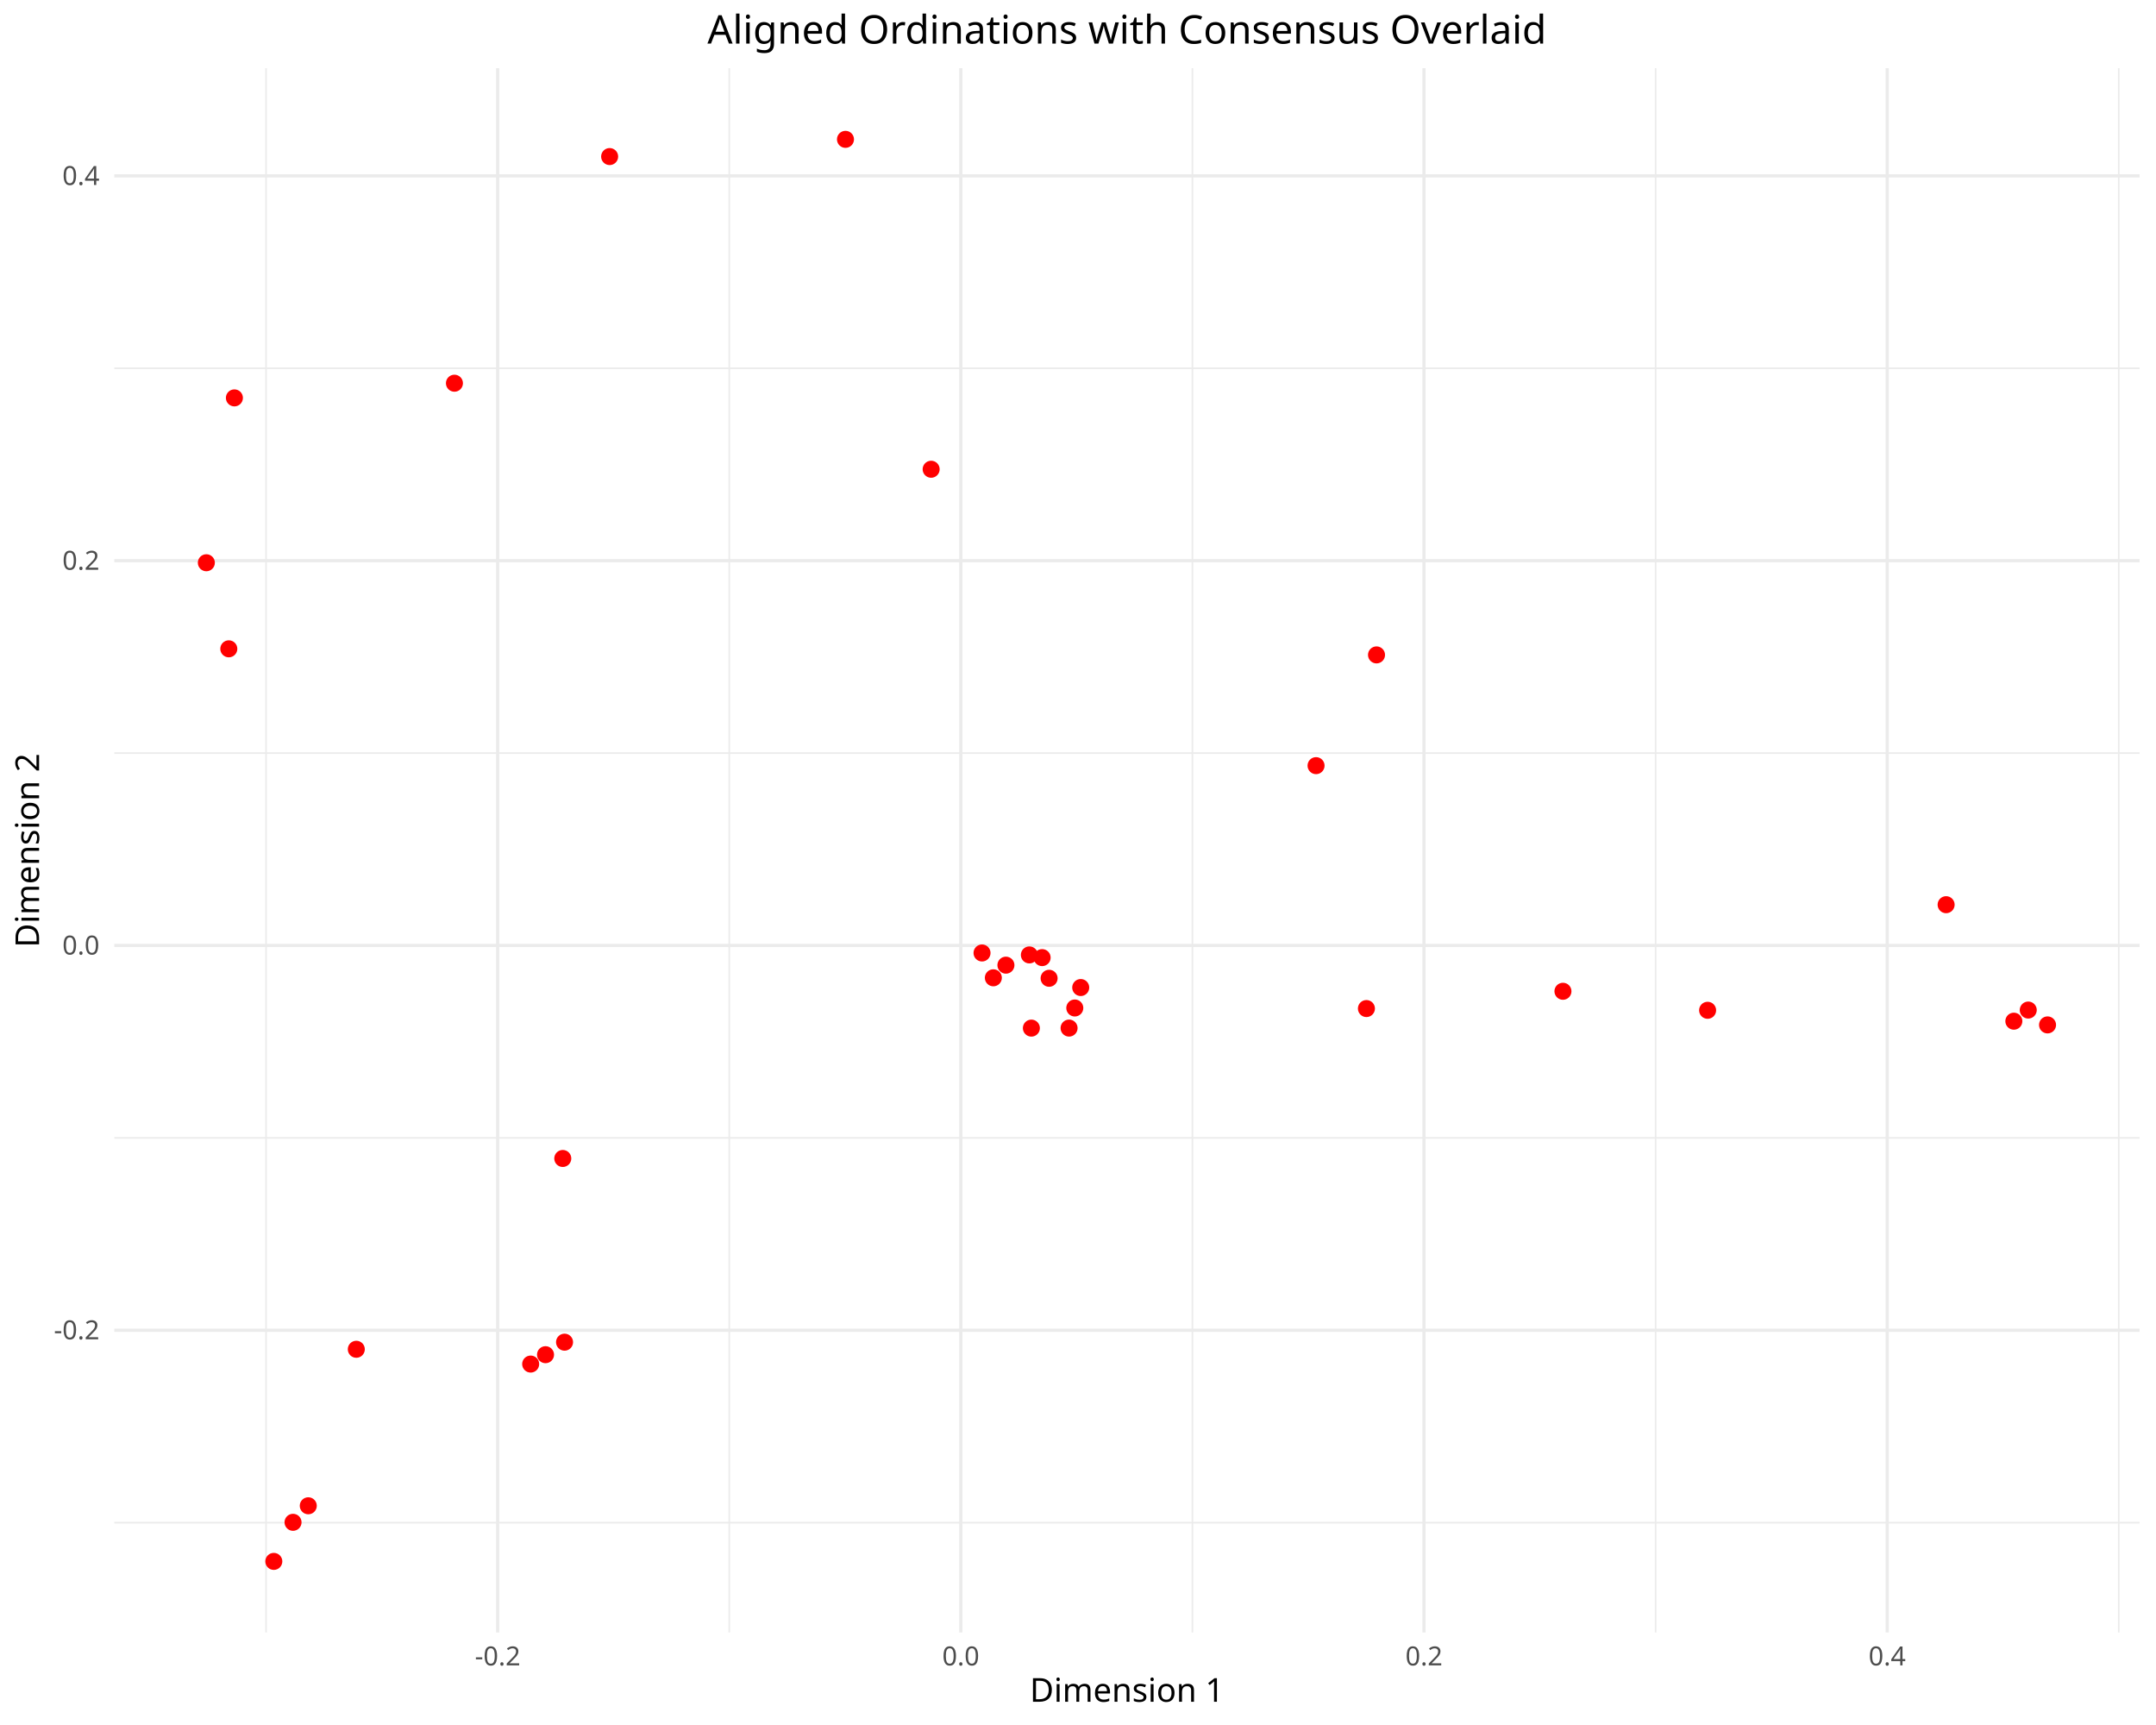
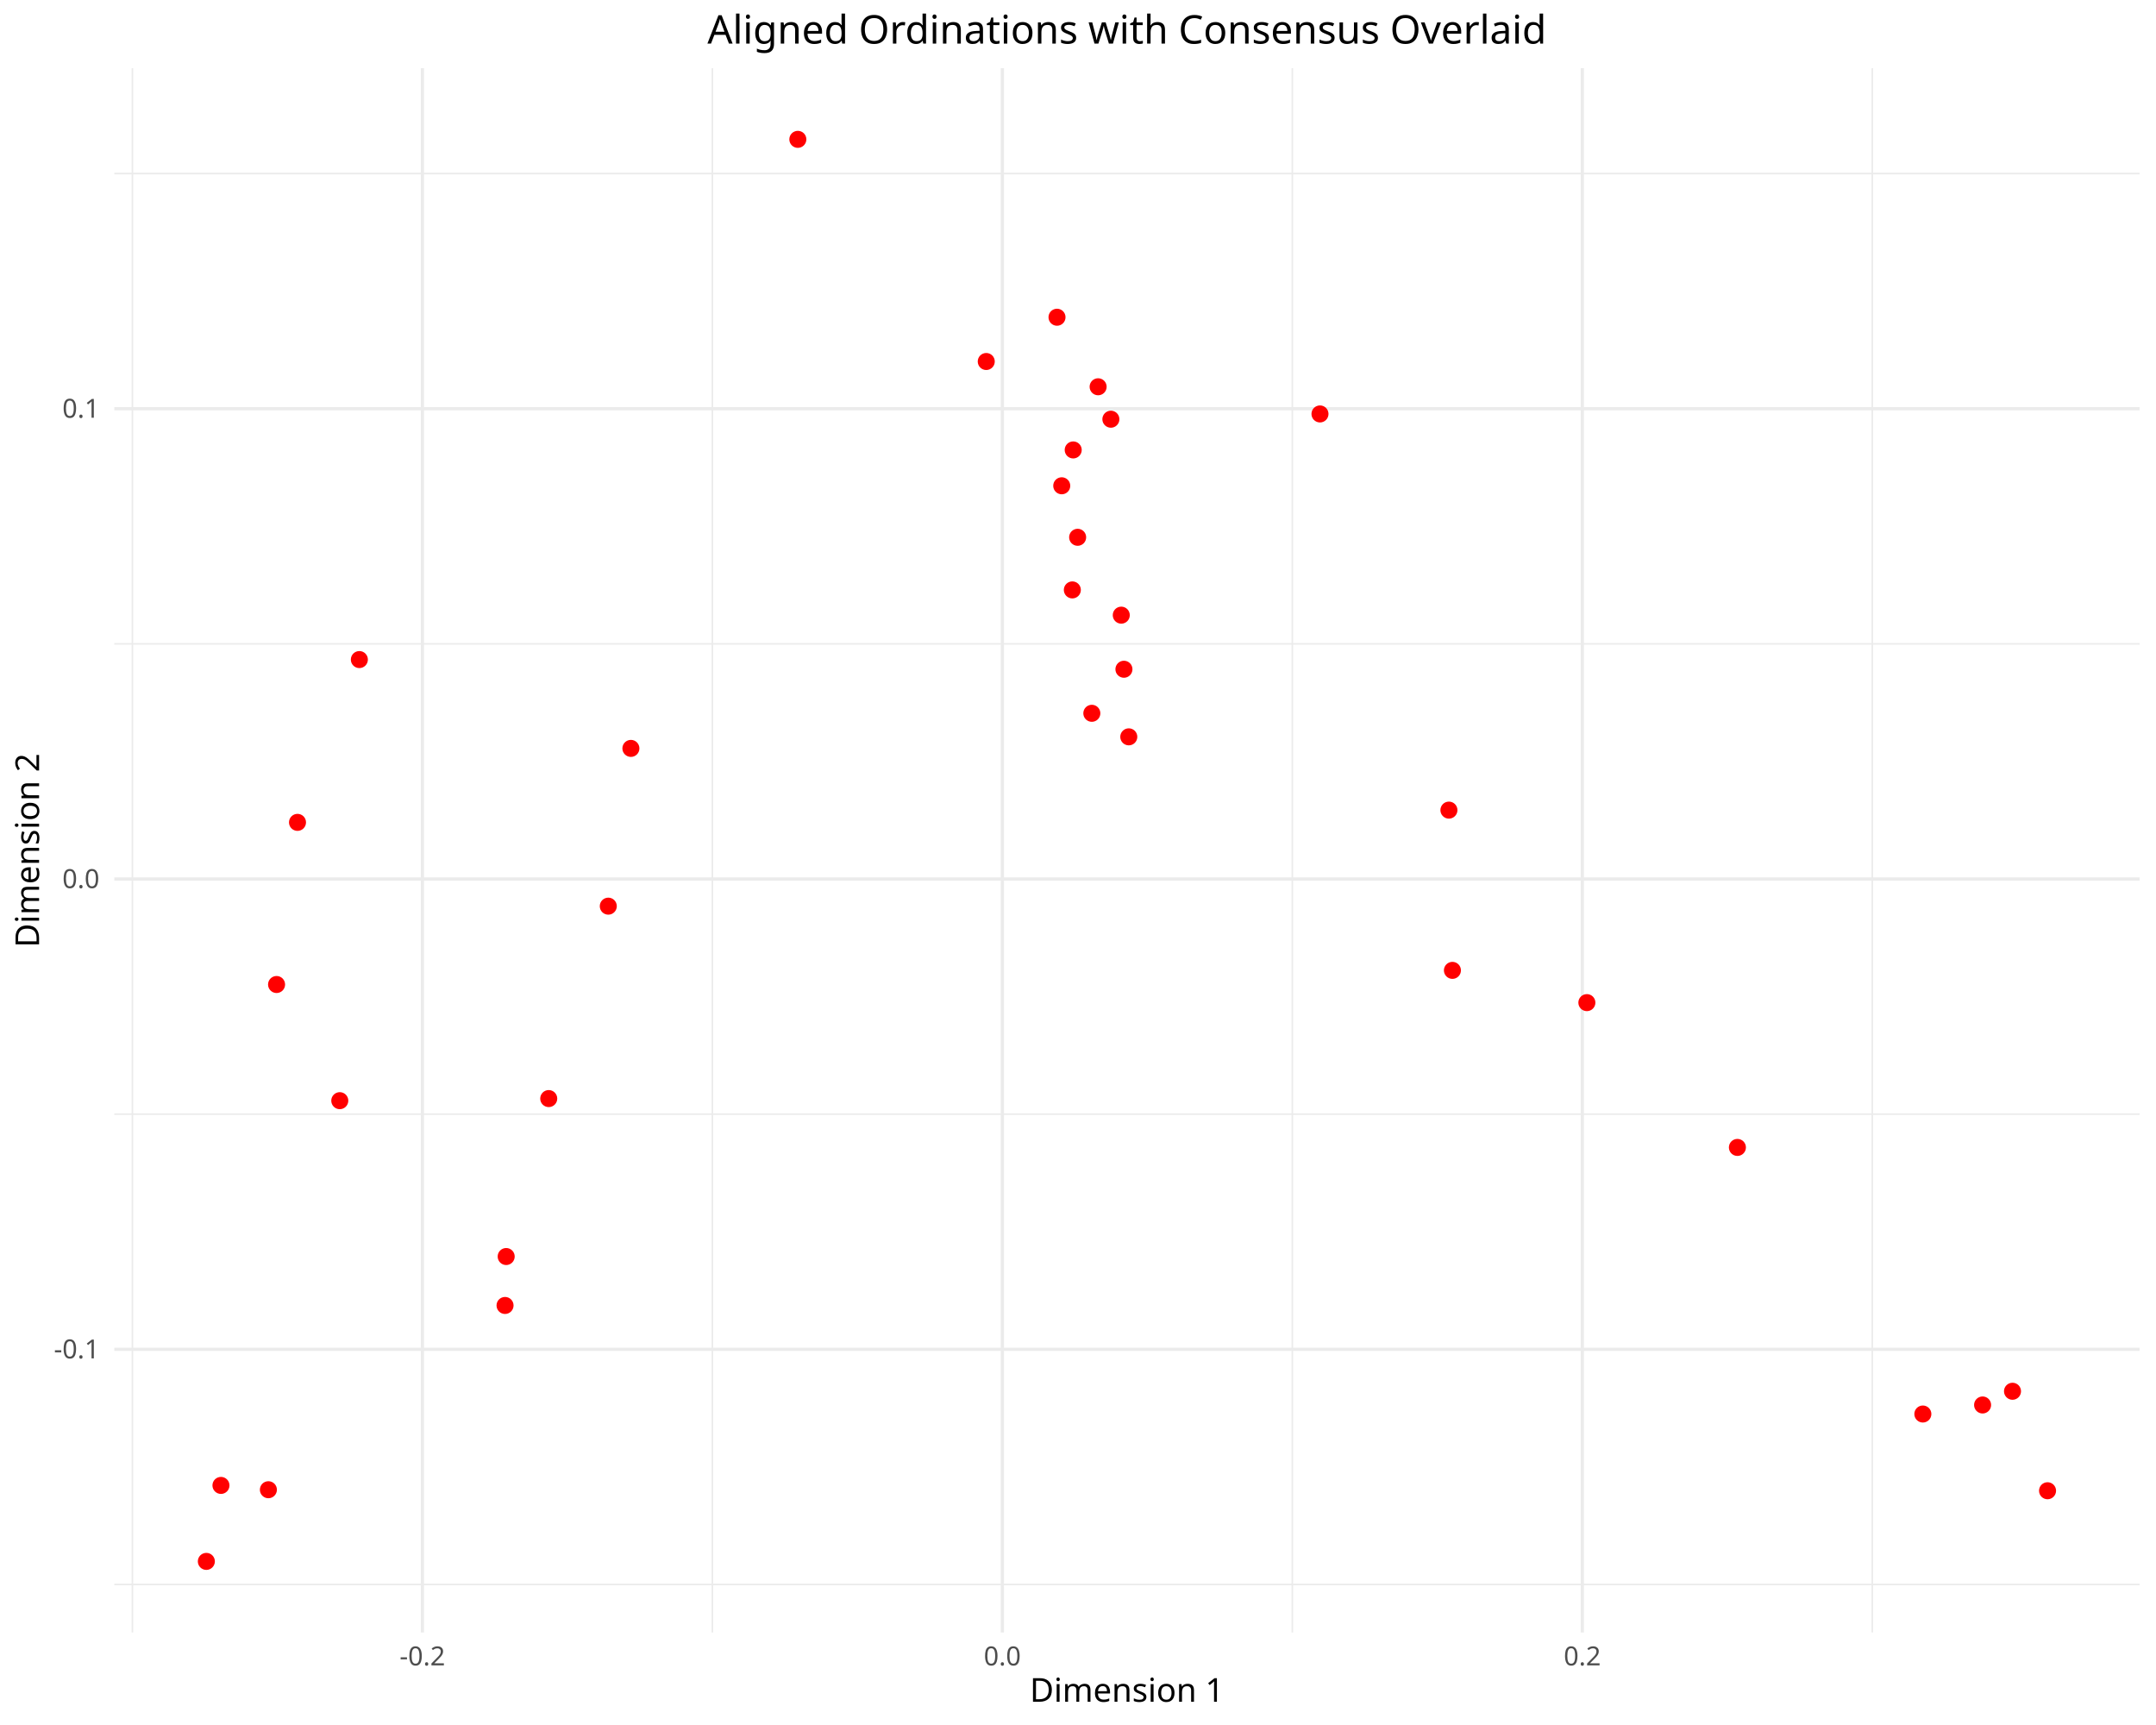
<svg xmlns="http://www.w3.org/2000/svg" class="svglite" data-engine-version="2.0" width="720.00pt" height="576.00pt" viewBox="0 0 720.00 576.00">
  <defs>
    <style type="text/css">
    .svglite line, .svglite polyline, .svglite polygon, .svglite path, .svglite rect, .svglite circle {
      fill: none;
      stroke: #000000;
      stroke-linecap: round;
      stroke-linejoin: round;
      stroke-miterlimit: 10.00;
    }
  </style>
  </defs>
  <rect width="100%" height="100%" style="stroke: none; fill: #FFFFFF;" />
  <defs>
    <clipPath id="cpMC4wMHw3MjAuMDB8MC4wMHw1NzYuMDA=">
      <rect x="0.00" y="0.00" width="720.00" height="576.00" />
    </clipPath>
  </defs>
  <g clip-path="url(#cpMC4wMHw3MjAuMDB8MC4wMHw1NzYuMDA=)">
</g>
  <defs>
    <clipPath id="cpMzguMTd8NzE0LjUyfDIyLjc4fDU0NS4xMQ==">
      <rect x="38.17" y="22.78" width="676.35" height="522.33" />
    </clipPath>
  </defs>
  <g clip-path="url(#cpMzguMTd8NzE0LjUyfDIyLjc4fDU0NS4xMQ==)">
-     <polyline points="38.17,508.43 714.52,508.43 " style="stroke-width: 0.53; stroke: #EBEBEB; stroke-linecap: butt;" />
-     <polyline points="38.17,379.95 714.52,379.95 " style="stroke-width: 0.53; stroke: #EBEBEB; stroke-linecap: butt;" />
-     <polyline points="38.17,251.46 714.52,251.46 " style="stroke-width: 0.53; stroke: #EBEBEB; stroke-linecap: butt;" />
-     <polyline points="38.17,122.98 714.52,122.98 " style="stroke-width: 0.53; stroke: #EBEBEB; stroke-linecap: butt;" />
-     <polyline points="88.86,545.11 88.86,22.78 " style="stroke-width: 0.53; stroke: #EBEBEB; stroke-linecap: butt;" />
-     <polyline points="243.54,545.11 243.54,22.78 " style="stroke-width: 0.53; stroke: #EBEBEB; stroke-linecap: butt;" />
-     <polyline points="398.21,545.11 398.21,22.78 " style="stroke-width: 0.53; stroke: #EBEBEB; stroke-linecap: butt;" />
-     <polyline points="552.89,545.11 552.89,22.78 " style="stroke-width: 0.53; stroke: #EBEBEB; stroke-linecap: butt;" />
-     <polyline points="707.56,545.11 707.56,22.78 " style="stroke-width: 0.53; stroke: #EBEBEB; stroke-linecap: butt;" />
-     <polyline points="38.17,444.19 714.52,444.19 " style="stroke-width: 1.07; stroke: #EBEBEB; stroke-linecap: butt;" />
-     <polyline points="38.17,315.70 714.52,315.70 " style="stroke-width: 1.07; stroke: #EBEBEB; stroke-linecap: butt;" />
-     <polyline points="38.17,187.22 714.52,187.22 " style="stroke-width: 1.07; stroke: #EBEBEB; stroke-linecap: butt;" />
-     <polyline points="38.17,58.74 714.52,58.74 " style="stroke-width: 1.07; stroke: #EBEBEB; stroke-linecap: butt;" />
-     <polyline points="166.20,545.11 166.20,22.78 " style="stroke-width: 1.07; stroke: #EBEBEB; stroke-linecap: butt;" />
-     <polyline points="320.87,545.11 320.87,22.78 " style="stroke-width: 1.07; stroke: #EBEBEB; stroke-linecap: butt;" />
-     <polyline points="475.55,545.11 475.55,22.78 " style="stroke-width: 1.07; stroke: #EBEBEB; stroke-linecap: butt;" />
-     <polyline points="630.23,545.11 630.23,22.78 " style="stroke-width: 1.07; stroke: #EBEBEB; stroke-linecap: butt;" />
-     <circle cx="335.93" cy="322.28" r="2.49" style="stroke-width: 0.71; stroke: #FF0000; fill: #FF0000;" />
-     <circle cx="203.59" cy="52.28" r="2.49" style="stroke-width: 0.71; stroke: #FF0000; fill: #FF0000;" />
-     <circle cx="331.73" cy="326.50" r="2.49" style="stroke-width: 0.71; stroke: #FF0000; fill: #FF0000;" />
-     <circle cx="327.95" cy="318.21" r="2.49" style="stroke-width: 0.71; stroke: #FF0000; fill: #FF0000;" />
-     <circle cx="348.02" cy="319.76" r="2.49" style="stroke-width: 0.71; stroke: #FF0000; fill: #FF0000;" />
-     <circle cx="357.02" cy="343.29" r="2.49" style="stroke-width: 0.71; stroke: #FF0000; fill: #FF0000;" />
-     <circle cx="350.35" cy="326.66" r="2.49" style="stroke-width: 0.71; stroke: #FF0000; fill: #FF0000;" />
-     <circle cx="360.91" cy="329.75" r="2.49" style="stroke-width: 0.71; stroke: #FF0000; fill: #FF0000;" />
-     <circle cx="344.43" cy="343.30" r="2.49" style="stroke-width: 0.71; stroke: #FF0000; fill: #FF0000;" />
-     <circle cx="358.93" cy="336.58" r="2.49" style="stroke-width: 0.71; stroke: #FF0000; fill: #FF0000;" />
-     <circle cx="343.76" cy="318.86" r="2.49" style="stroke-width: 0.71; stroke: #FF0000; fill: #FF0000;" />
-     <circle cx="188.53" cy="448.17" r="2.49" style="stroke-width: 0.71; stroke: #FF0000; fill: #FF0000;" />
-     <circle cx="78.28" cy="132.86" r="2.49" style="stroke-width: 0.71; stroke: #FF0000; fill: #FF0000;" />
-     <circle cx="177.22" cy="455.48" r="2.49" style="stroke-width: 0.71; stroke: #FF0000; fill: #FF0000;" />
-     <circle cx="151.76" cy="127.96" r="2.49" style="stroke-width: 0.71; stroke: #FF0000; fill: #FF0000;" />
-     <circle cx="187.94" cy="386.83" r="2.49" style="stroke-width: 0.71; stroke: #FF0000; fill: #FF0000;" />
-     <circle cx="76.41" cy="216.65" r="2.49" style="stroke-width: 0.71; stroke: #FF0000; fill: #FF0000;" />
-     <circle cx="182.18" cy="452.35" r="2.49" style="stroke-width: 0.71; stroke: #FF0000; fill: #FF0000;" />
-     <circle cx="97.86" cy="508.32" r="2.49" style="stroke-width: 0.71; stroke: #FF0000; fill: #FF0000;" />
-     <circle cx="102.95" cy="502.80" r="2.49" style="stroke-width: 0.71; stroke: #FF0000; fill: #FF0000;" />
-     <circle cx="91.44" cy="521.37" r="2.49" style="stroke-width: 0.71; stroke: #FF0000; fill: #FF0000;" />
-     <circle cx="68.91" cy="187.91" r="2.49" style="stroke-width: 0.71; stroke: #FF0000; fill: #FF0000;" />
-     <circle cx="118.99" cy="450.54" r="2.49" style="stroke-width: 0.71; stroke: #FF0000; fill: #FF0000;" />
-     <circle cx="439.50" cy="255.66" r="2.49" style="stroke-width: 0.71; stroke: #FF0000; fill: #FF0000;" />
-     <circle cx="282.35" cy="46.53" r="2.49" style="stroke-width: 0.71; stroke: #FF0000; fill: #FF0000;" />
-     <circle cx="649.91" cy="302.09" r="2.49" style="stroke-width: 0.71; stroke: #FF0000; fill: #FF0000;" />
-     <circle cx="459.69" cy="218.68" r="2.49" style="stroke-width: 0.71; stroke: #FF0000; fill: #FF0000;" />
-     <circle cx="570.26" cy="337.35" r="2.49" style="stroke-width: 0.71; stroke: #FF0000; fill: #FF0000;" />
-     <circle cx="677.34" cy="337.27" r="2.49" style="stroke-width: 0.71; stroke: #FF0000; fill: #FF0000;" />
-     <circle cx="683.78" cy="342.23" r="2.49" style="stroke-width: 0.71; stroke: #FF0000; fill: #FF0000;" />
-     <circle cx="672.53" cy="340.99" r="2.49" style="stroke-width: 0.71; stroke: #FF0000; fill: #FF0000;" />
-     <circle cx="521.95" cy="331.00" r="2.49" style="stroke-width: 0.71; stroke: #FF0000; fill: #FF0000;" />
-     <circle cx="310.96" cy="156.69" r="2.49" style="stroke-width: 0.71; stroke: #FF0000; fill: #FF0000;" />
-     <circle cx="456.32" cy="336.77" r="2.49" style="stroke-width: 0.71; stroke: #FF0000; fill: #FF0000;" />
+     <polyline points="38.17,529.07 714.52,529.07 " style="stroke-width: 0.53; stroke: #EBEBEB; stroke-linecap: butt;" />
+     <polyline points="38.17,372.03 714.52,372.03 " style="stroke-width: 0.53; stroke: #EBEBEB; stroke-linecap: butt;" />
+     <polyline points="38.17,214.99 714.52,214.99 " style="stroke-width: 0.53; stroke: #EBEBEB; stroke-linecap: butt;" />
+     <polyline points="38.17,57.94 714.52,57.94 " style="stroke-width: 0.53; stroke: #EBEBEB; stroke-linecap: butt;" />
+     <polyline points="44.22,545.11 44.22,22.78 " style="stroke-width: 0.53; stroke: #EBEBEB; stroke-linecap: butt;" />
+     <polyline points="237.90,545.11 237.90,22.78 " style="stroke-width: 0.53; stroke: #EBEBEB; stroke-linecap: butt;" />
+     <polyline points="431.58,545.11 431.58,22.78 " style="stroke-width: 0.53; stroke: #EBEBEB; stroke-linecap: butt;" />
+     <polyline points="625.26,545.11 625.26,22.78 " style="stroke-width: 0.53; stroke: #EBEBEB; stroke-linecap: butt;" />
+     <polyline points="38.17,450.55 714.52,450.55 " style="stroke-width: 1.07; stroke: #EBEBEB; stroke-linecap: butt;" />
+     <polyline points="38.17,293.51 714.52,293.51 " style="stroke-width: 1.07; stroke: #EBEBEB; stroke-linecap: butt;" />
+     <polyline points="38.17,136.47 714.52,136.47 " style="stroke-width: 1.07; stroke: #EBEBEB; stroke-linecap: butt;" />
+     <polyline points="141.06,545.11 141.06,22.78 " style="stroke-width: 1.07; stroke: #EBEBEB; stroke-linecap: butt;" />
+     <polyline points="334.74,545.11 334.74,22.78 " style="stroke-width: 1.07; stroke: #EBEBEB; stroke-linecap: butt;" />
+     <polyline points="528.42,545.11 528.42,22.78 " style="stroke-width: 1.07; stroke: #EBEBEB; stroke-linecap: butt;" />
+     <circle cx="359.88" cy="179.41" r="2.49" style="stroke-width: 0.71; stroke: #FF0000; fill: #FF0000;" />
+     <circle cx="266.44" cy="46.53" r="2.49" style="stroke-width: 0.71; stroke: #FF0000; fill: #FF0000;" />
+     <circle cx="354.57" cy="162.21" r="2.49" style="stroke-width: 0.71; stroke: #FF0000; fill: #FF0000;" />
+     <circle cx="352.99" cy="105.93" r="2.49" style="stroke-width: 0.71; stroke: #FF0000; fill: #FF0000;" />
+     <circle cx="366.72" cy="129.15" r="2.49" style="stroke-width: 0.71; stroke: #FF0000; fill: #FF0000;" />
+     <circle cx="374.45" cy="205.41" r="2.49" style="stroke-width: 0.71; stroke: #FF0000; fill: #FF0000;" />
+     <circle cx="370.98" cy="139.98" r="2.49" style="stroke-width: 0.71; stroke: #FF0000; fill: #FF0000;" />
+     <circle cx="375.34" cy="223.47" r="2.49" style="stroke-width: 0.71; stroke: #FF0000; fill: #FF0000;" />
+     <circle cx="358.11" cy="196.98" r="2.49" style="stroke-width: 0.71; stroke: #FF0000; fill: #FF0000;" />
+     <circle cx="376.96" cy="246.04" r="2.49" style="stroke-width: 0.71; stroke: #FF0000; fill: #FF0000;" />
+     <circle cx="364.62" cy="238.18" r="2.49" style="stroke-width: 0.71; stroke: #FF0000; fill: #FF0000;" />
+     <circle cx="183.25" cy="366.83" r="2.49" style="stroke-width: 0.71; stroke: #FF0000; fill: #FF0000;" />
+     <circle cx="120.01" cy="220.24" r="2.49" style="stroke-width: 0.71; stroke: #FF0000; fill: #FF0000;" />
+     <circle cx="168.66" cy="435.91" r="2.49" style="stroke-width: 0.71; stroke: #FF0000; fill: #FF0000;" />
+     <circle cx="210.69" cy="249.90" r="2.49" style="stroke-width: 0.71; stroke: #FF0000; fill: #FF0000;" />
+     <circle cx="203.14" cy="302.58" r="2.49" style="stroke-width: 0.71; stroke: #FF0000; fill: #FF0000;" />
+     <circle cx="92.36" cy="328.74" r="2.49" style="stroke-width: 0.71; stroke: #FF0000; fill: #FF0000;" />
+     <circle cx="169.04" cy="419.57" r="2.49" style="stroke-width: 0.71; stroke: #FF0000; fill: #FF0000;" />
+     <circle cx="73.79" cy="496.00" r="2.49" style="stroke-width: 0.71; stroke: #FF0000; fill: #FF0000;" />
+     <circle cx="89.63" cy="497.44" r="2.49" style="stroke-width: 0.71; stroke: #FF0000; fill: #FF0000;" />
+     <circle cx="68.91" cy="521.37" r="2.49" style="stroke-width: 0.71; stroke: #FF0000; fill: #FF0000;" />
+     <circle cx="99.35" cy="274.60" r="2.49" style="stroke-width: 0.71; stroke: #FF0000; fill: #FF0000;" />
+     <circle cx="113.47" cy="367.53" r="2.49" style="stroke-width: 0.71; stroke: #FF0000; fill: #FF0000;" />
+     <circle cx="440.81" cy="138.22" r="2.49" style="stroke-width: 0.71; stroke: #FF0000; fill: #FF0000;" />
+     <circle cx="329.36" cy="120.71" r="2.49" style="stroke-width: 0.71; stroke: #FF0000; fill: #FF0000;" />
+     <circle cx="642.14" cy="472.16" r="2.49" style="stroke-width: 0.71; stroke: #FF0000; fill: #FF0000;" />
+     <circle cx="483.87" cy="270.51" r="2.49" style="stroke-width: 0.71; stroke: #FF0000; fill: #FF0000;" />
+     <circle cx="580.21" cy="383.14" r="2.49" style="stroke-width: 0.71; stroke: #FF0000; fill: #FF0000;" />
+     <circle cx="662.09" cy="469.14" r="2.49" style="stroke-width: 0.71; stroke: #FF0000; fill: #FF0000;" />
+     <circle cx="683.78" cy="497.78" r="2.49" style="stroke-width: 0.71; stroke: #FF0000; fill: #FF0000;" />
+     <circle cx="672.08" cy="464.56" r="2.49" style="stroke-width: 0.71; stroke: #FF0000; fill: #FF0000;" />
+     <circle cx="529.94" cy="334.79" r="2.49" style="stroke-width: 0.71; stroke: #FF0000; fill: #FF0000;" />
+     <circle cx="358.40" cy="150.24" r="2.49" style="stroke-width: 0.71; stroke: #FF0000; fill: #FF0000;" />
+     <circle cx="485.04" cy="324.02" r="2.49" style="stroke-width: 0.71; stroke: #FF0000; fill: #FF0000;" />
  </g>
  <g clip-path="url(#cpMC4wMHw3MjAuMDB8MC4wMHw1NzYuMDA=)">
-     <text x="33.24" y="447.21" text-anchor="end" style="font-size: 8.80px; fill: #4D4D4D; font-family: sans;" textLength="15.16px" lengthAdjust="spacingAndGlyphs">-0.2</text>
-     <text x="33.24" y="318.73" text-anchor="end" style="font-size: 8.80px; fill: #4D4D4D; font-family: sans;" textLength="12.23px" lengthAdjust="spacingAndGlyphs">0.0</text>
-     <text x="33.24" y="190.25" text-anchor="end" style="font-size: 8.80px; fill: #4D4D4D; font-family: sans;" textLength="12.23px" lengthAdjust="spacingAndGlyphs">0.2</text>
-     <text x="33.24" y="61.77" text-anchor="end" style="font-size: 8.80px; fill: #4D4D4D; font-family: sans;" textLength="12.23px" lengthAdjust="spacingAndGlyphs">0.4</text>
-     <text x="166.20" y="556.10" text-anchor="middle" style="font-size: 8.80px; fill: #4D4D4D; font-family: sans;" textLength="15.16px" lengthAdjust="spacingAndGlyphs">-0.2</text>
-     <text x="320.87" y="556.10" text-anchor="middle" style="font-size: 8.80px; fill: #4D4D4D; font-family: sans;" textLength="12.23px" lengthAdjust="spacingAndGlyphs">0.0</text>
-     <text x="475.55" y="556.10" text-anchor="middle" style="font-size: 8.80px; fill: #4D4D4D; font-family: sans;" textLength="12.23px" lengthAdjust="spacingAndGlyphs">0.2</text>
-     <text x="630.23" y="556.10" text-anchor="middle" style="font-size: 8.80px; fill: #4D4D4D; font-family: sans;" textLength="12.23px" lengthAdjust="spacingAndGlyphs">0.4</text>
+     <text x="33.24" y="453.58" text-anchor="end" style="font-size: 8.80px; fill: #4D4D4D; font-family: sans;" textLength="15.16px" lengthAdjust="spacingAndGlyphs">-0.1</text>
+     <text x="33.24" y="296.54" text-anchor="end" style="font-size: 8.80px; fill: #4D4D4D; font-family: sans;" textLength="12.23px" lengthAdjust="spacingAndGlyphs">0.0</text>
+     <text x="33.24" y="139.49" text-anchor="end" style="font-size: 8.80px; fill: #4D4D4D; font-family: sans;" textLength="12.23px" lengthAdjust="spacingAndGlyphs">0.1</text>
+     <text x="141.06" y="556.10" text-anchor="middle" style="font-size: 8.80px; fill: #4D4D4D; font-family: sans;" textLength="15.16px" lengthAdjust="spacingAndGlyphs">-0.2</text>
+     <text x="334.74" y="556.10" text-anchor="middle" style="font-size: 8.80px; fill: #4D4D4D; font-family: sans;" textLength="12.23px" lengthAdjust="spacingAndGlyphs">0.0</text>
+     <text x="528.42" y="556.10" text-anchor="middle" style="font-size: 8.80px; fill: #4D4D4D; font-family: sans;" textLength="12.23px" lengthAdjust="spacingAndGlyphs">0.2</text>
    <text x="376.34" y="568.24" text-anchor="middle" style="font-size: 11.00px; font-family: sans;" textLength="61.15px" lengthAdjust="spacingAndGlyphs">Dimension 1</text>
    <text transform="translate(13.05,283.95) rotate(-90)" text-anchor="middle" style="font-size: 11.00px; font-family: sans;" textLength="61.15px" lengthAdjust="spacingAndGlyphs">Dimension 2</text>
    <text x="376.34" y="14.56" text-anchor="middle" style="font-size: 13.20px; font-family: sans;" textLength="264.91px" lengthAdjust="spacingAndGlyphs">Aligned Ordinations with Consensus Overlaid</text>
  </g>
</svg>
